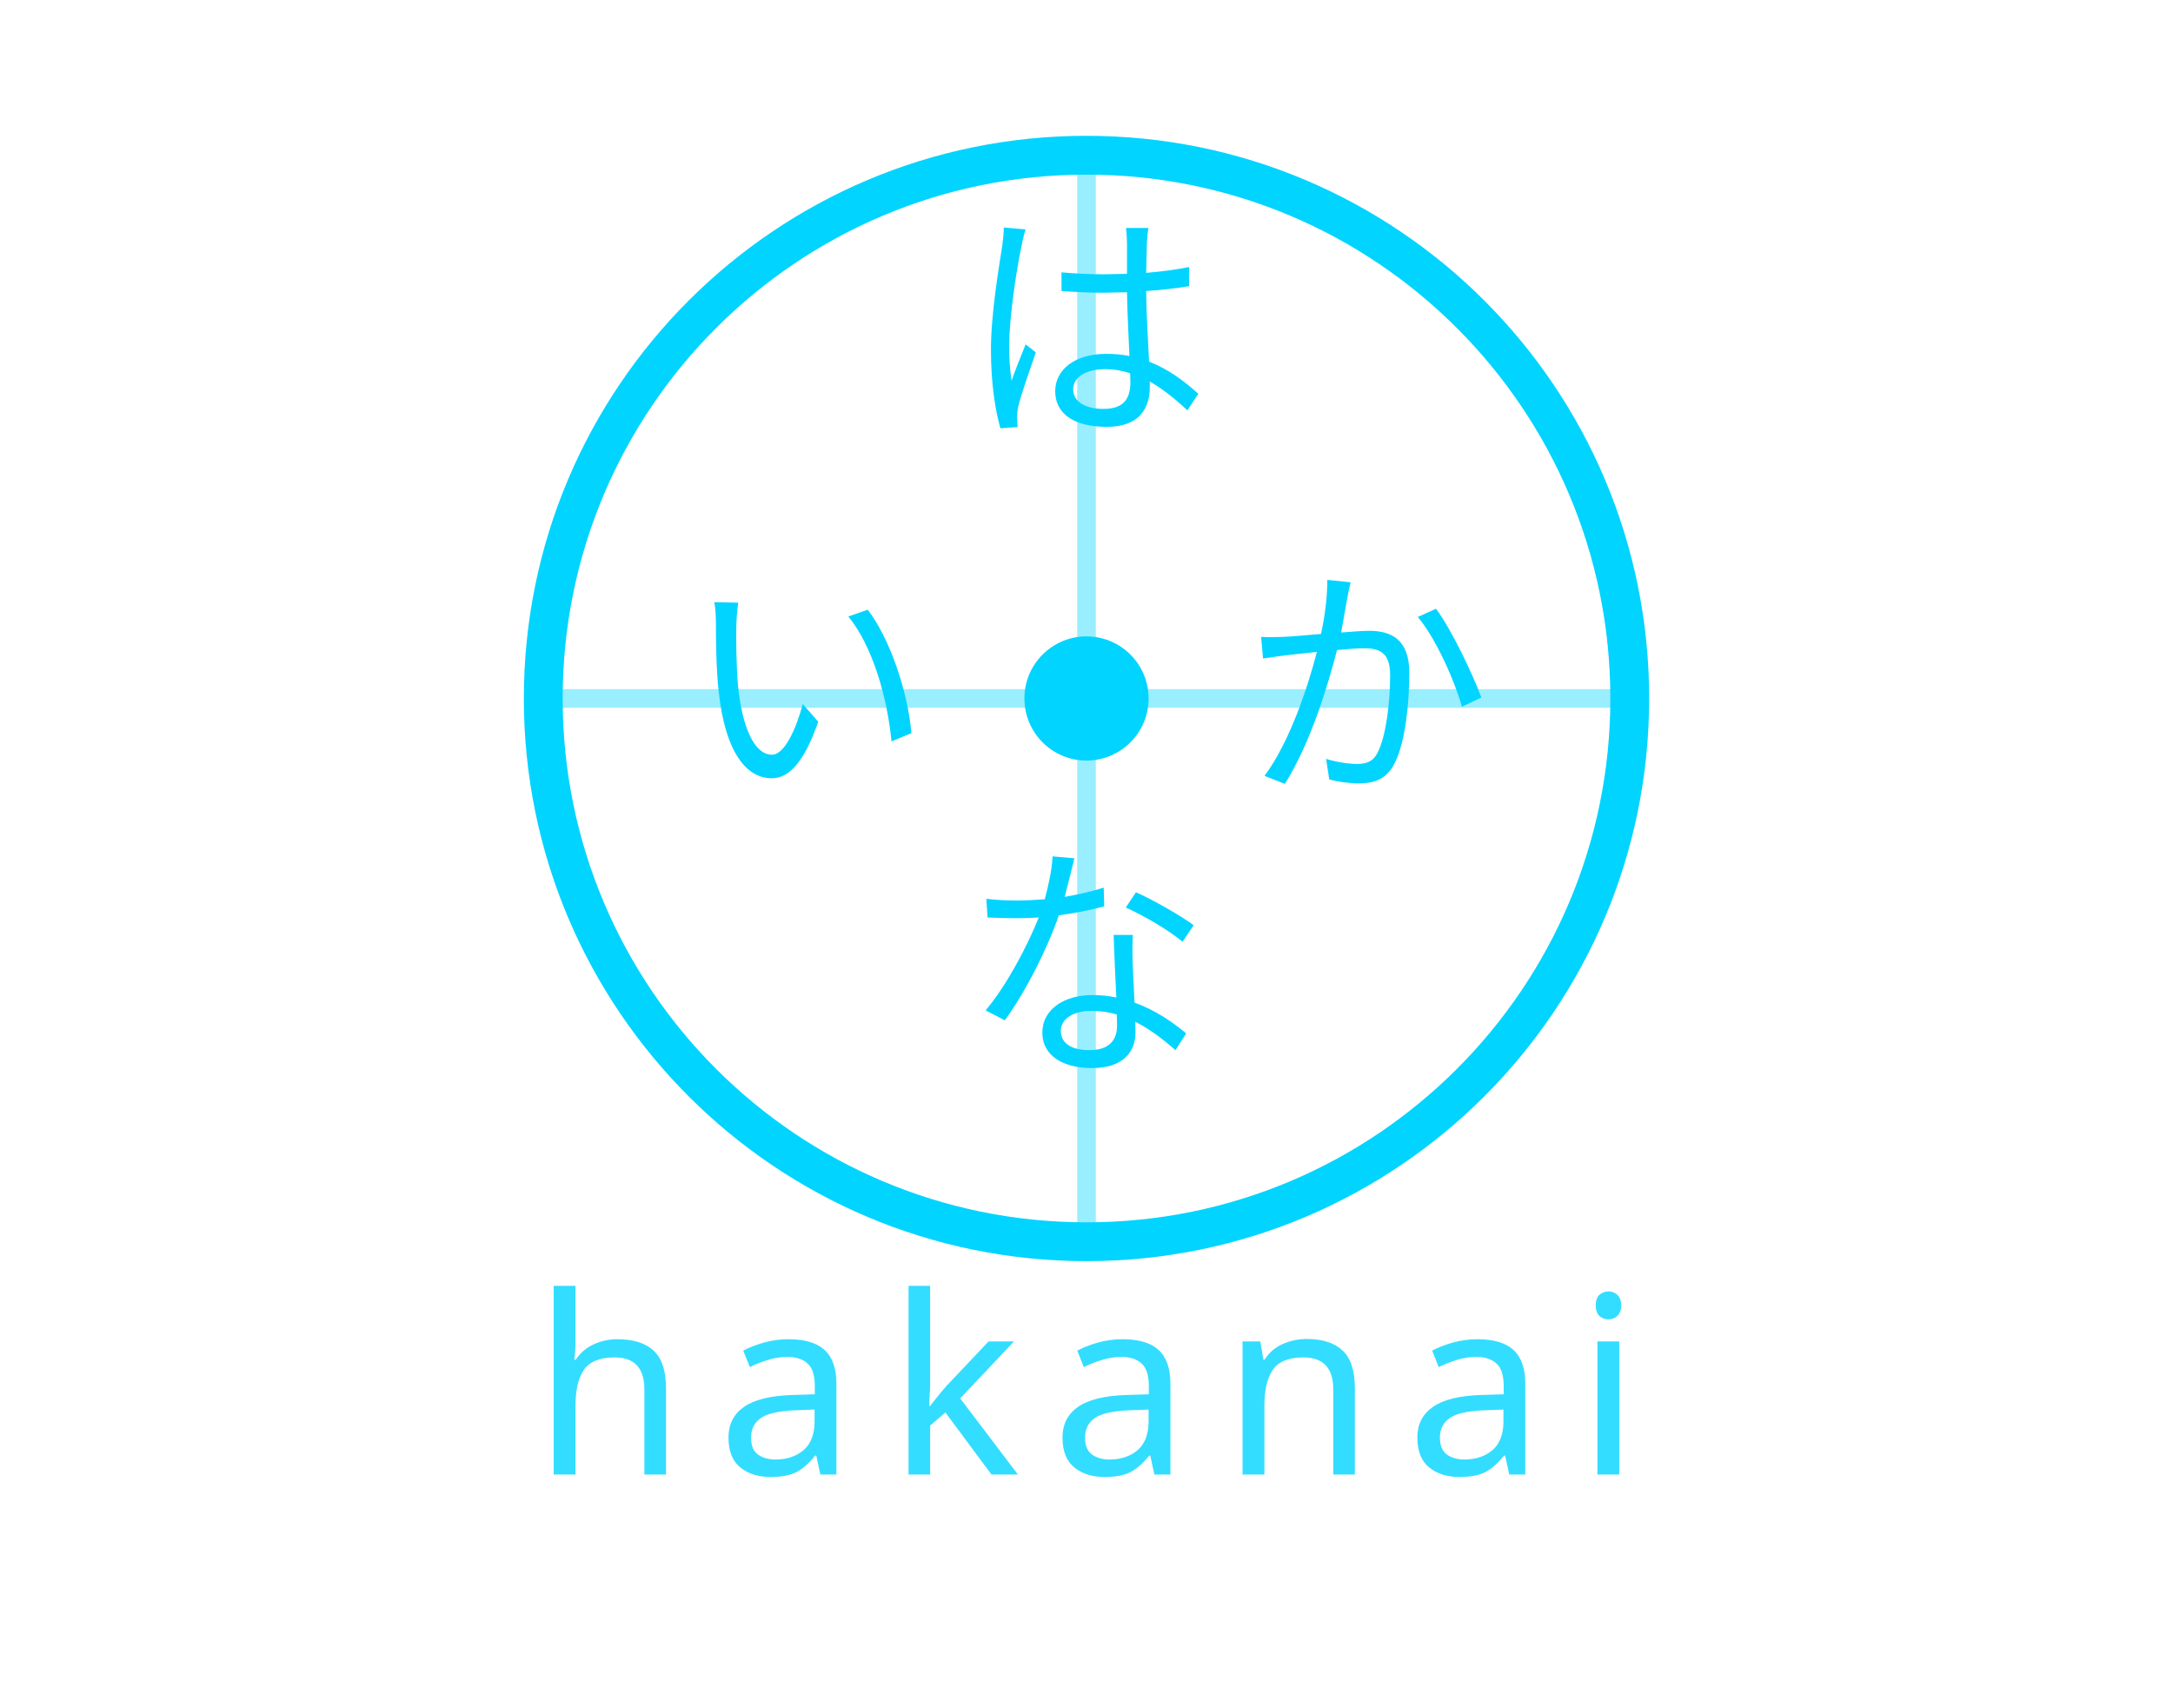
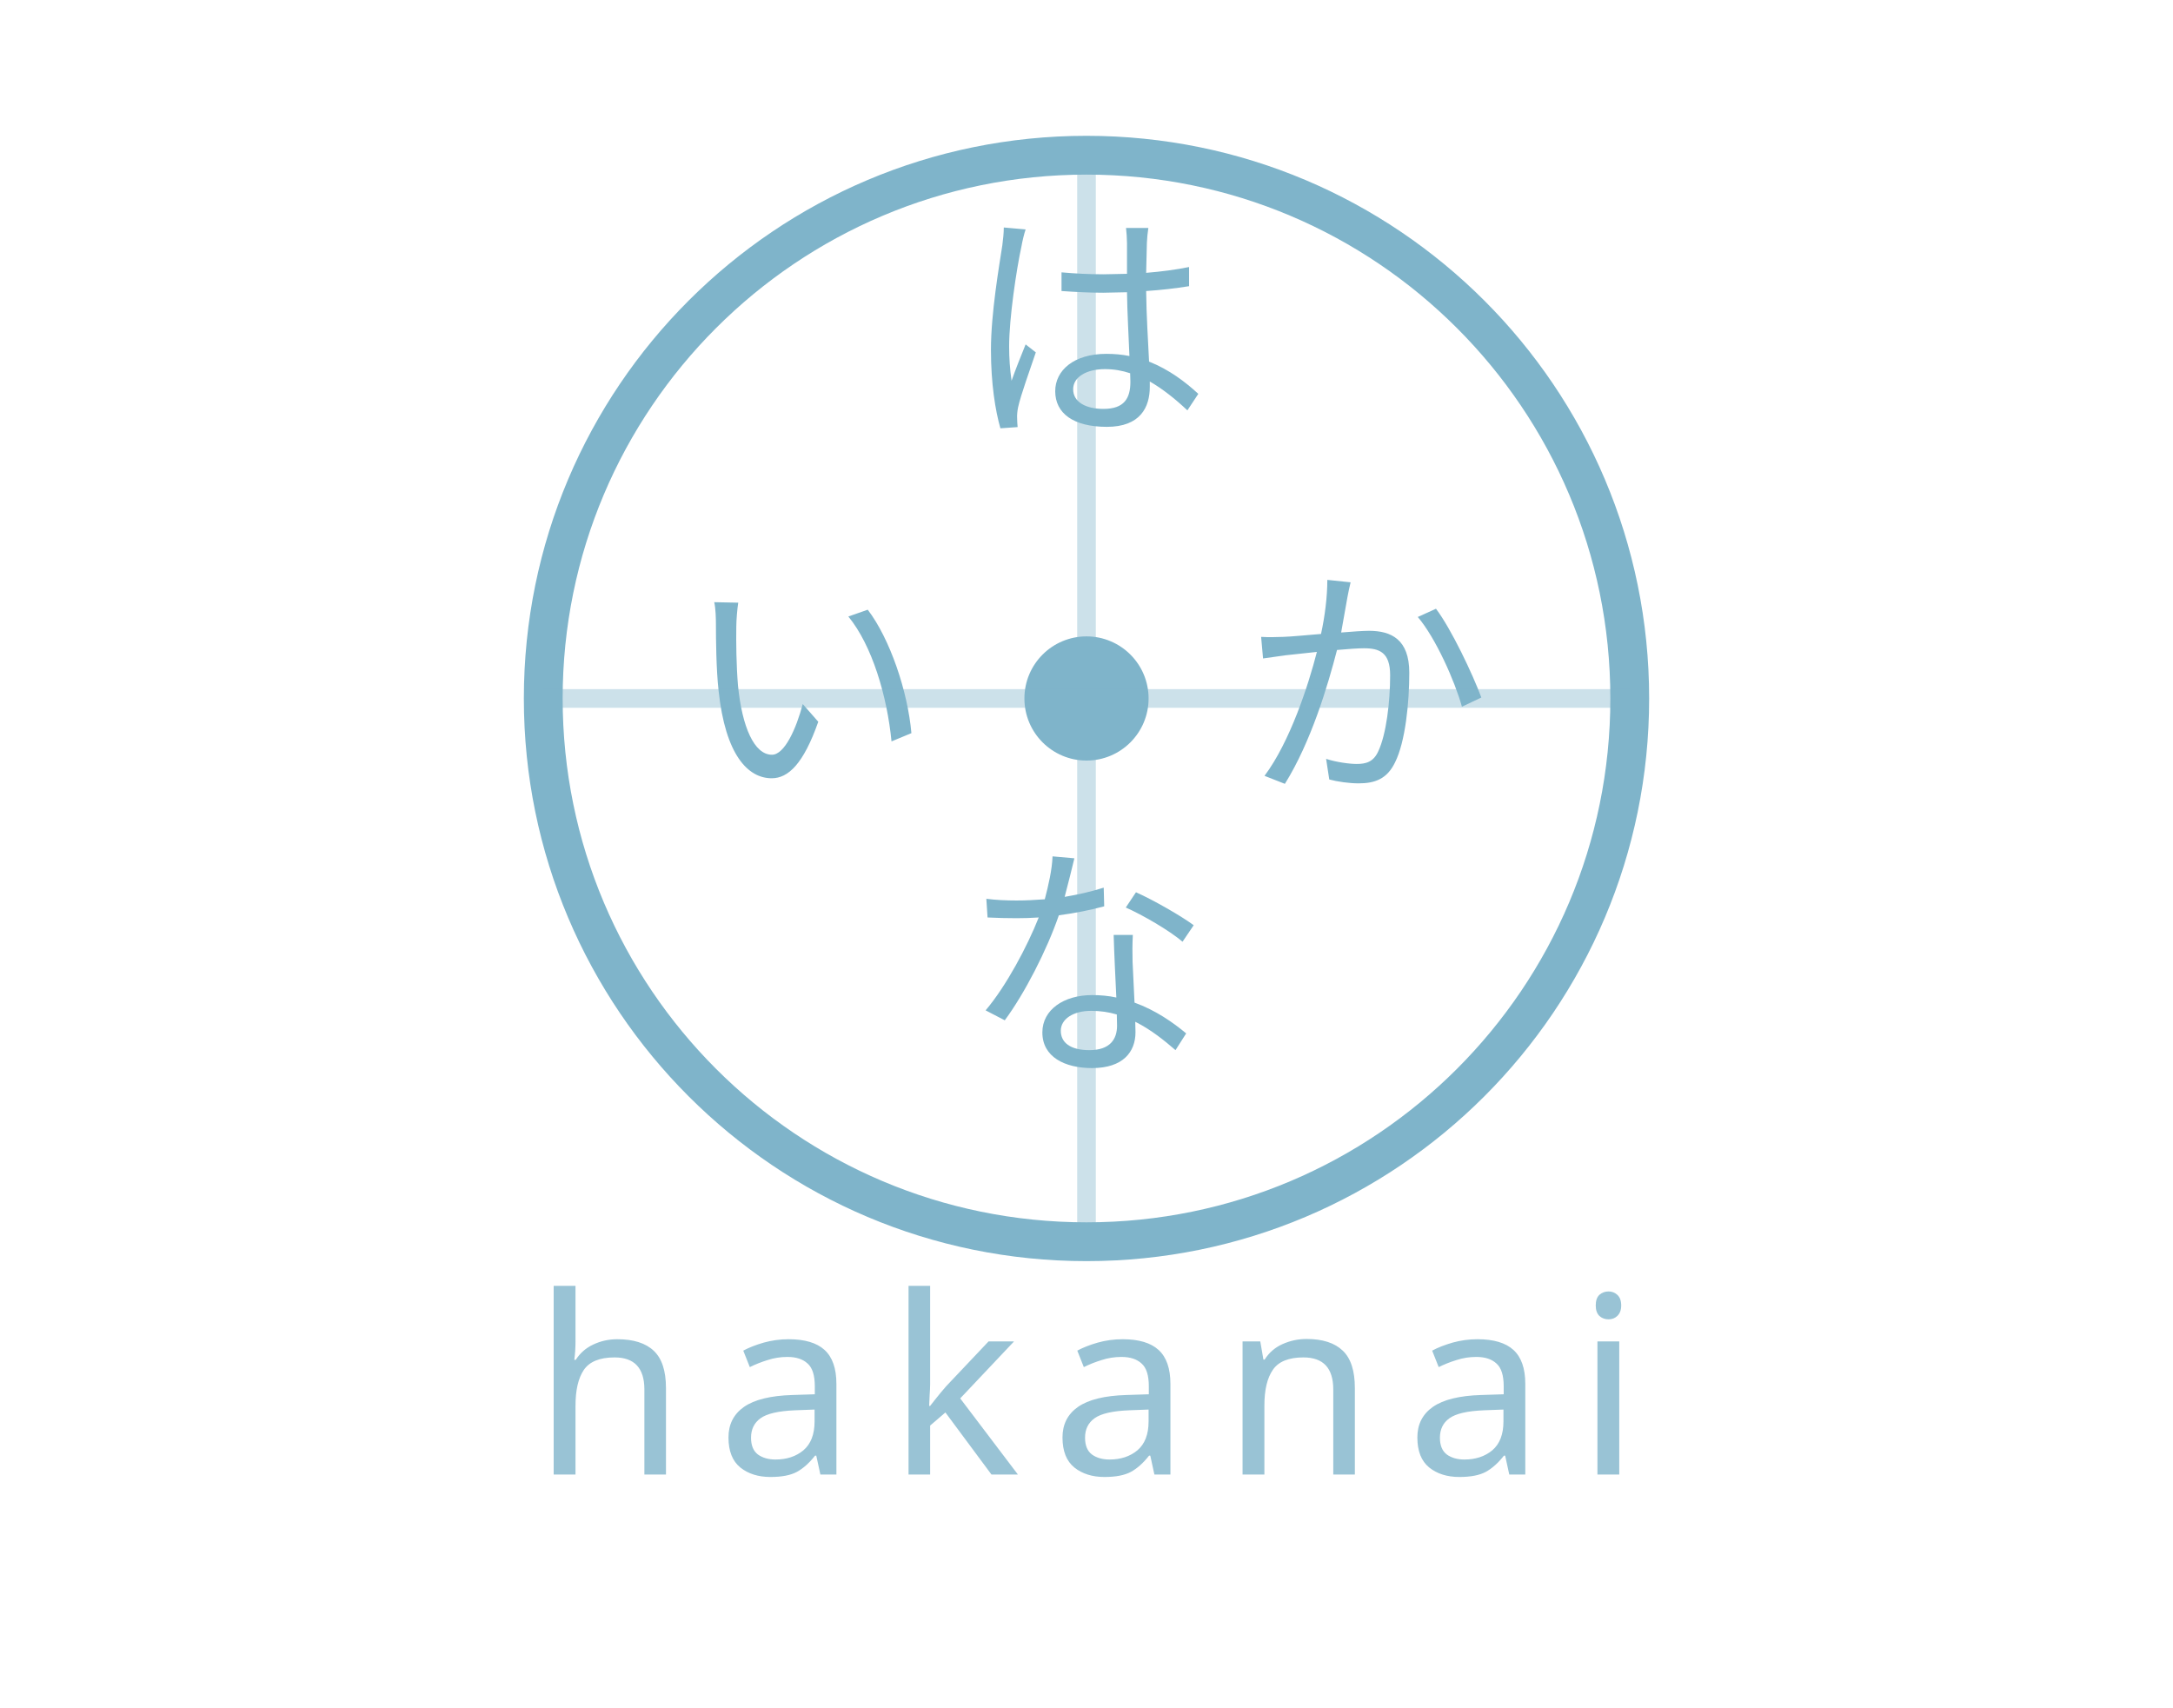
<svg xmlns="http://www.w3.org/2000/svg" width="140" height="110" viewBox="0 0 140 110">
  <g transform="translate(70,45)">
-     <circle fill="none" stroke="#00d4ff" stroke-width="2.5" cx="0" cy="0" r="35" />
-     <text x="0" y="-18" fill="#00d4ff" font-family="'Noto Sans JP', 'Segoe UI', sans-serif" font-size="16" font-weight="300" text-anchor="middle">は</text>
-     <text x="18" y="5" fill="#00d4ff" font-family="'Noto Sans JP', 'Segoe UI', sans-serif" font-size="16" font-weight="300" text-anchor="middle">か</text>
-     <text x="0" y="23" fill="#00d4ff" font-family="'Noto Sans JP', 'Segoe UI', sans-serif" font-size="16" font-weight="300" text-anchor="middle">な</text>
-     <text x="-18" y="5" fill="#00d4ff" font-family="'Noto Sans JP', 'Segoe UI', sans-serif" font-size="16" font-weight="300" text-anchor="middle">い</text>
-     <circle fill="#00d4ff" cx="0" cy="0" r="4" />
-     <line stroke="#00d4ff" stroke-width="1.2" opacity="0.4" x1="0" y1="-35" x2="0" y2="35" />
-     <line stroke="#00d4ff" stroke-width="1.2" opacity="0.4" x1="-35" y1="0" x2="35" y2="0" />
+     <circle fill="none" stroke="#7FB4CA" stroke-width="2.5" cx="0" cy="0" r="35" />
+     <text x="0" y="-18" fill="#7FB4CA" font-family="'Noto Sans JP', 'Segoe UI', sans-serif" font-size="16" font-weight="300" text-anchor="middle">は</text>
+     <text x="18" y="5" fill="#7FB4CA" font-family="'Noto Sans JP', 'Segoe UI', sans-serif" font-size="16" font-weight="300" text-anchor="middle">か</text>
+     <text x="0" y="23" fill="#7FB4CA" font-family="'Noto Sans JP', 'Segoe UI', sans-serif" font-size="16" font-weight="300" text-anchor="middle">な</text>
+     <text x="-18" y="5" fill="#7FB4CA" font-family="'Noto Sans JP', 'Segoe UI', sans-serif" font-size="16" font-weight="300" text-anchor="middle">い</text>
+     <circle fill="#7FB4CA" cx="0" cy="0" r="4" />
+     <line stroke="#7FB4CA" stroke-width="1.2" opacity="0.4" x1="0" y1="-35" x2="0" y2="35" />
+     <line stroke="#7FB4CA" stroke-width="1.2" opacity="0.4" x1="-35" y1="0" x2="35" y2="0" />
  </g>
-   <text x="70" y="95" fill="#00d4ff" font-family="'Segoe UI', sans-serif" font-size="16" font-weight="300" text-anchor="middle" letter-spacing="2px" opacity="0.8">hakanai</text>
+   <text x="70" y="95" fill="#7FB4CA" font-family="'Segoe UI', sans-serif" font-size="16" font-weight="300" text-anchor="middle" letter-spacing="2px" opacity="0.8">hakanai</text>
</svg>
